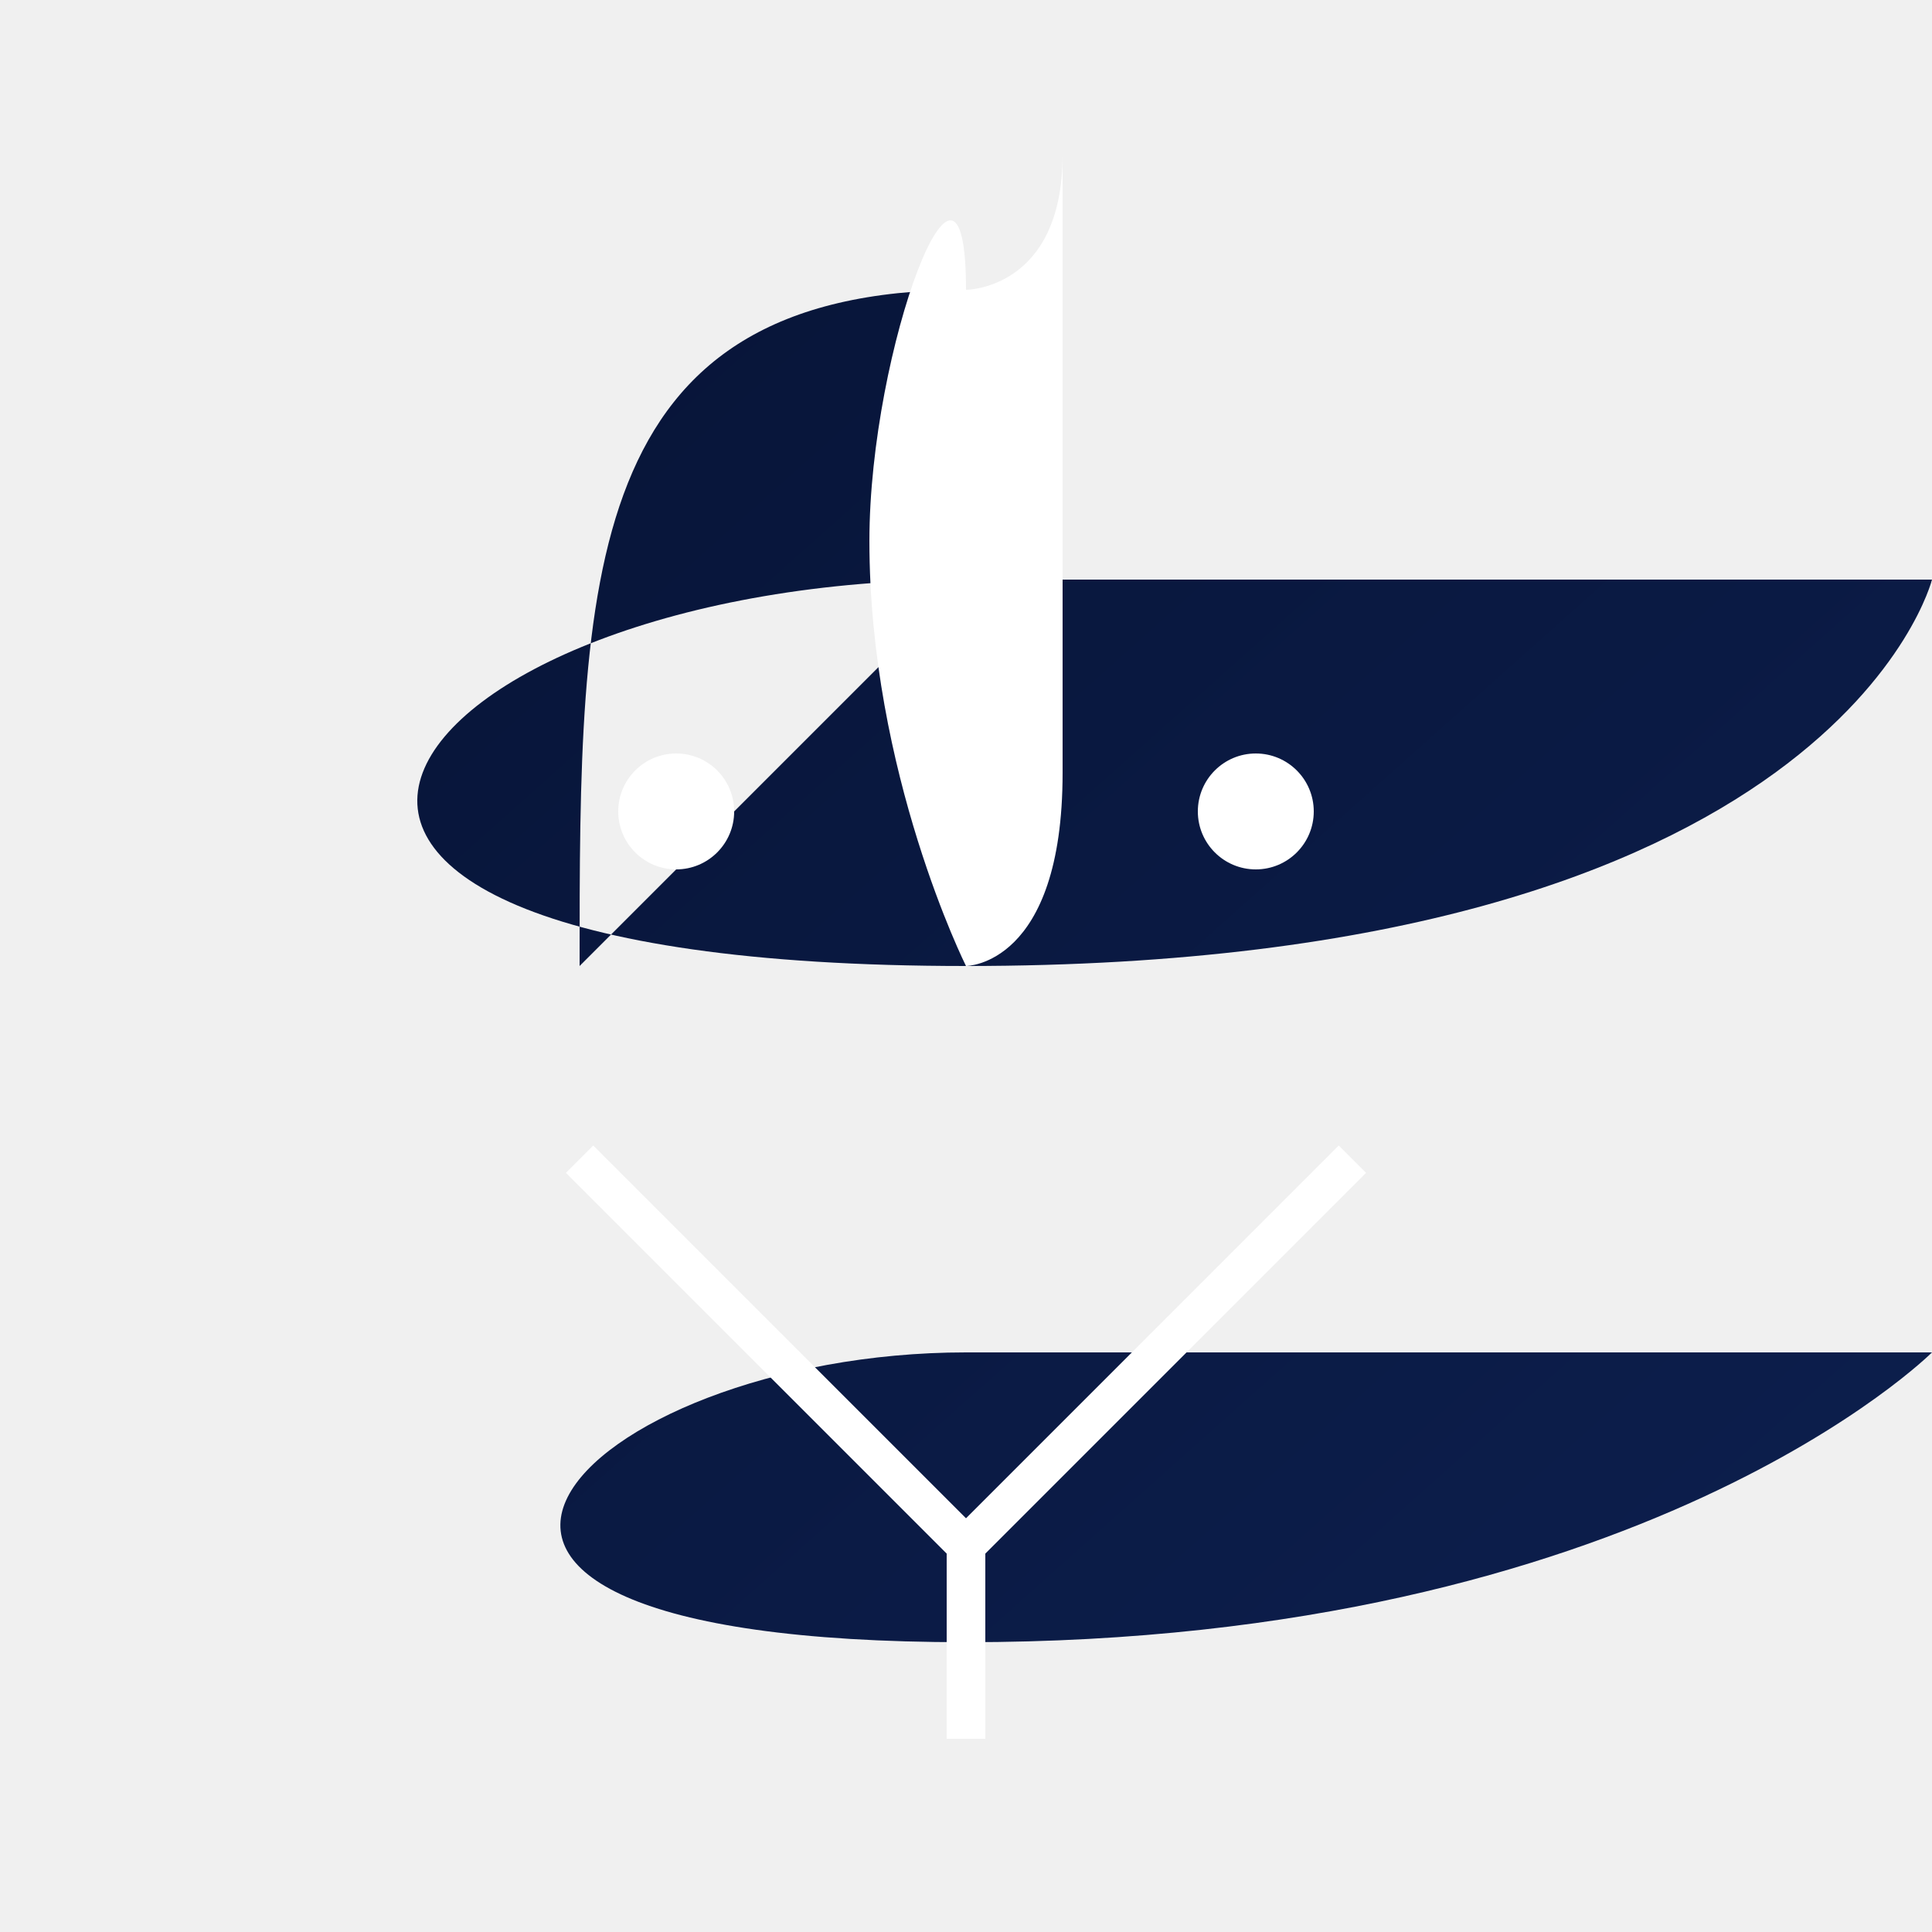
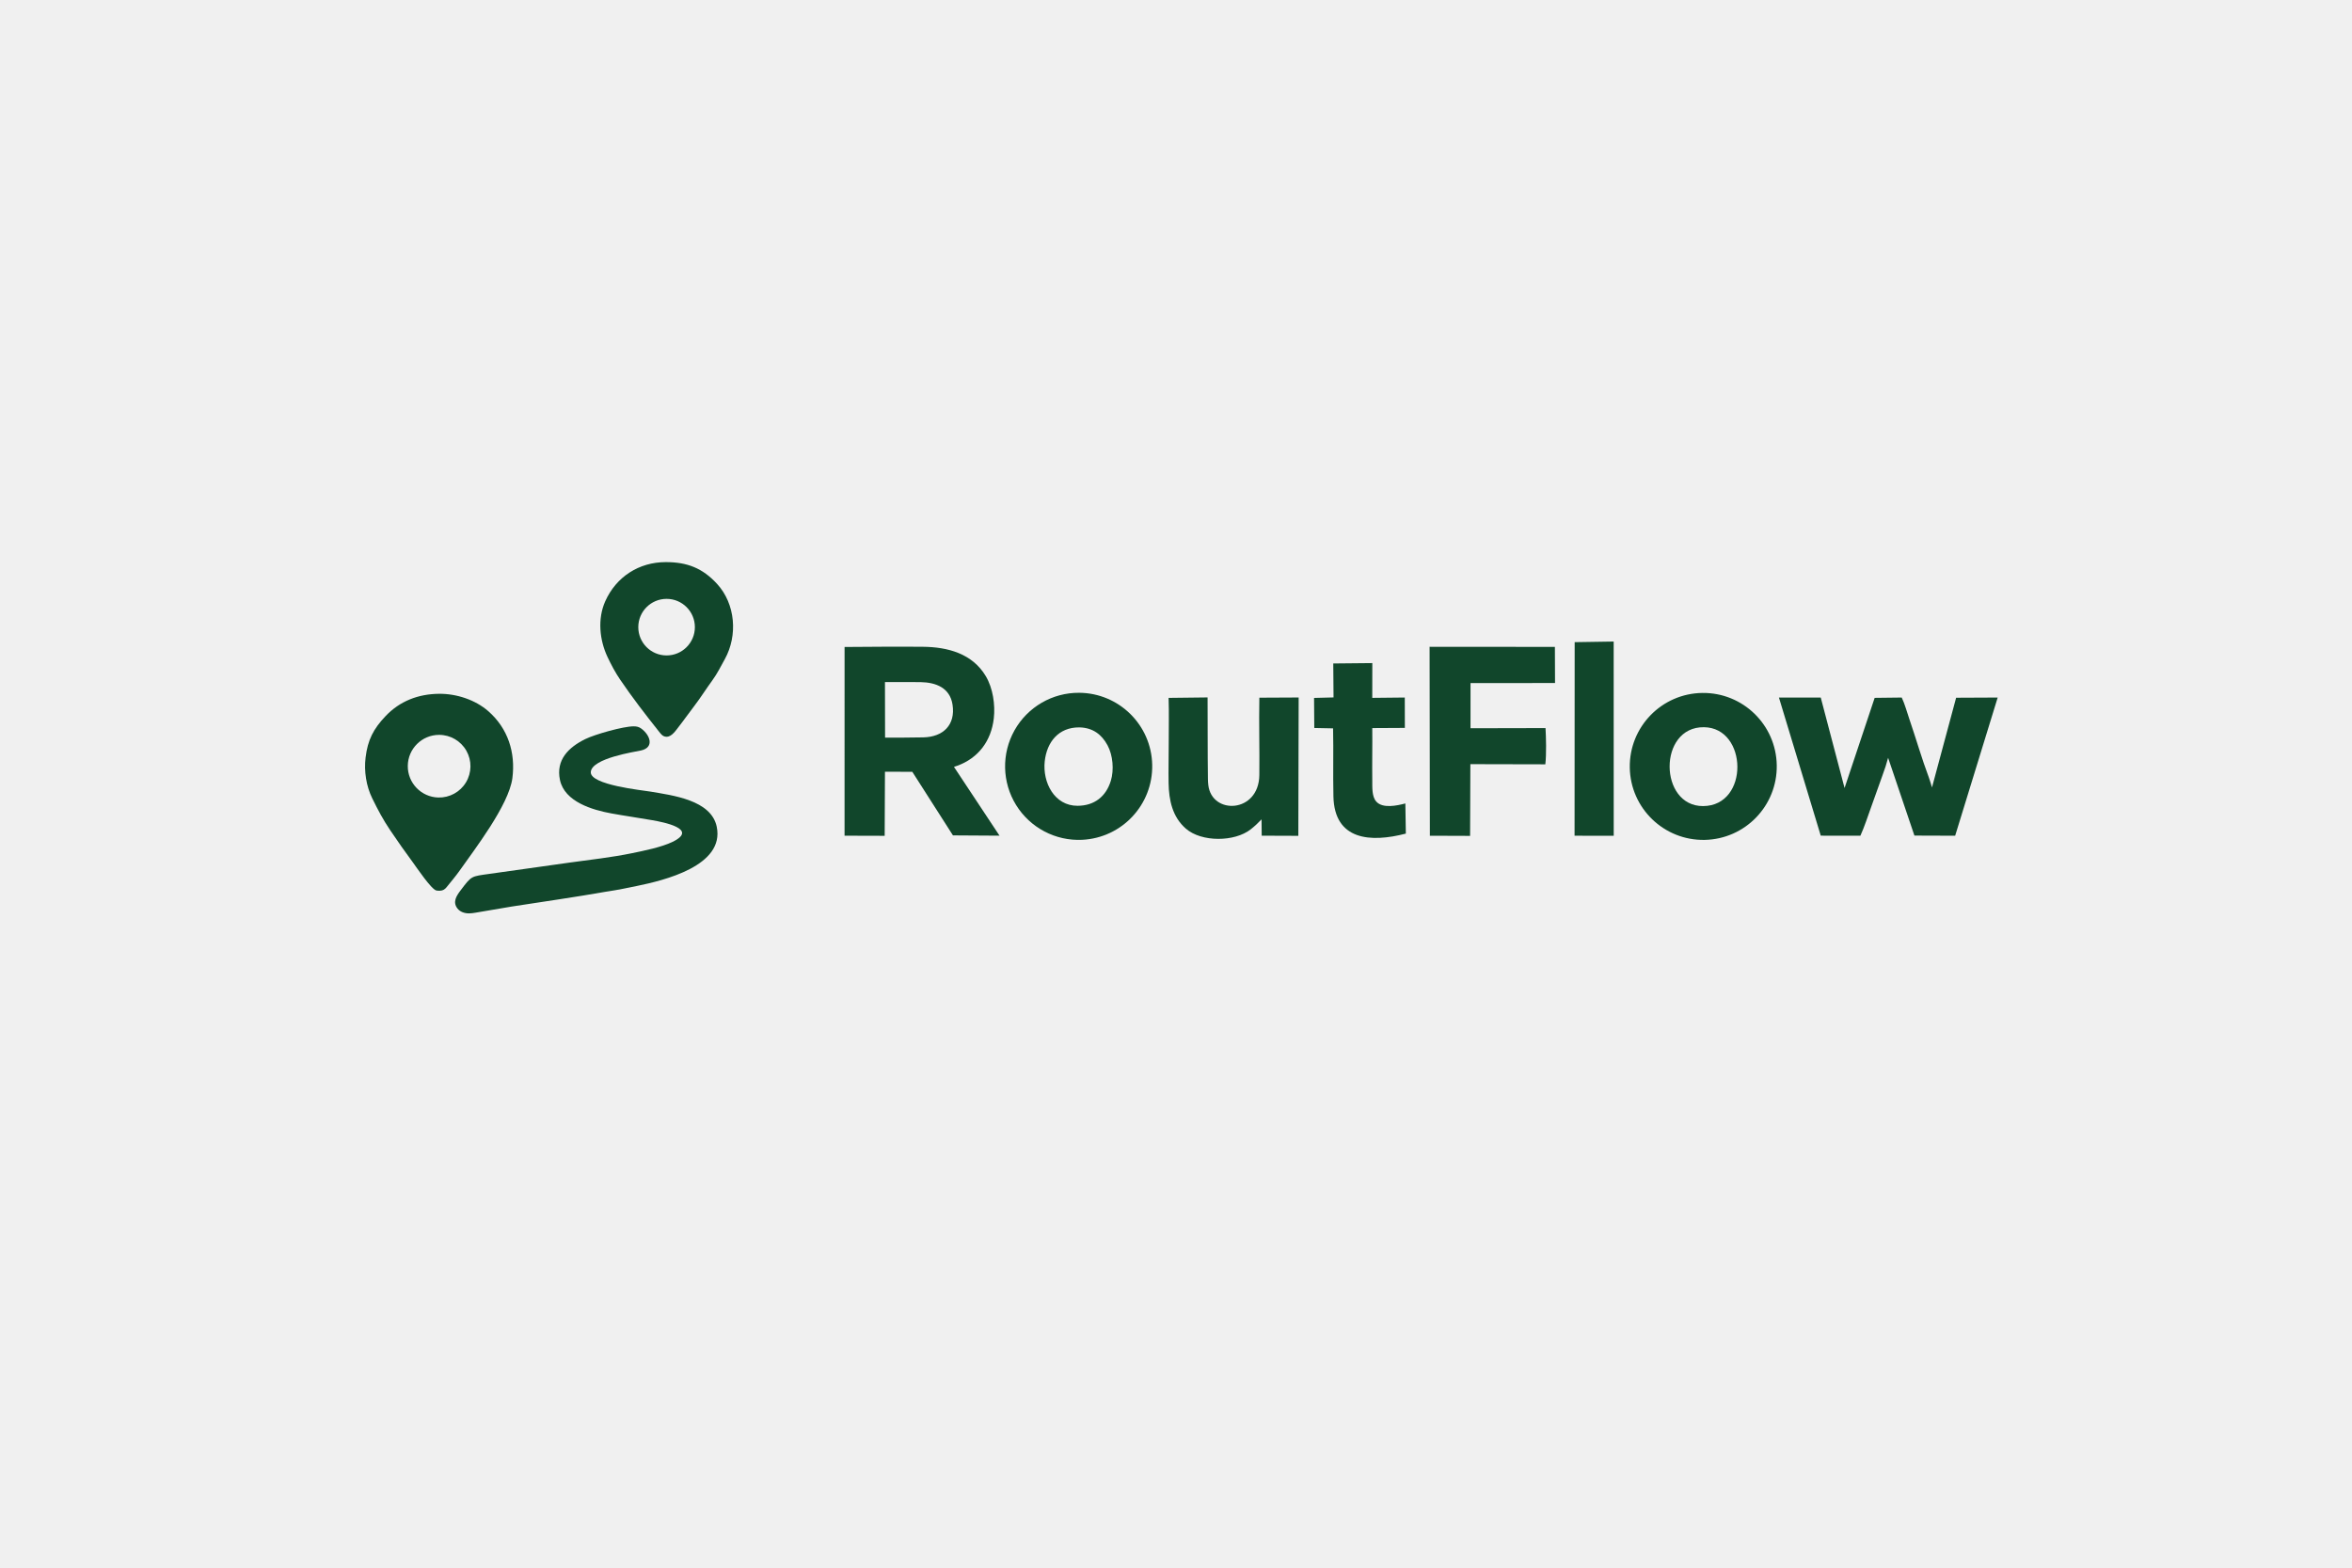
- <svg xmlns="http://www.w3.org/2000/svg" viewBox="0 0 100 100" width="100" height="100">
-   <defs>
-     <linearGradient id="logoGradient" x1="0%" y1="0%" x2="100%" y2="100%">
-       <stop offset="0%" stop-color="#071437" />
-       <stop offset="100%" stop-color="#0d1f4e" />
-     </linearGradient>
-   </defs>
-   <path d="M 50 30 C 20 30 5 50 50 50 C 95 50 100 30 100 30 Z M 50 70 C 30 70 15 85 50 85 C 85 85 100 70 100 70 Z M 30 50 C 30 30 30 15 50 15 C 50 15 50 30 50 30 Z" fill="url(#logoGradient)" />
-   <path d="M 50 15 C 50 5 45 18 45 28 C 45 40 50 50 50 50 C 50 50 55 50 55 40 C 55 28 55 18 55 8 C 55 15 50 15 50 15 Z" fill="white" />
-   <circle cx="35" cy="42" r="3" fill="white" />
-   <circle cx="65" cy="42" r="3" fill="white" />
-   <path d="M 30 60 L 50 80 L 70 60" stroke="white" stroke-width="2" fill="none" />
-   <path d="M 50 80 L 50 90" stroke="white" stroke-width="2" fill="none" />
+ <svg xmlns="http://www.w3.org/2000/svg" width="1536" height="1024" viewBox="0 0 1536 1024">
+   <path fill="#11462B" d="M551.561 422.599C567.059 422.481 586.54 422.323 602.75 422.473C618.965 422.623 635.04 426.932 643.792 441.676C648.425 449.481 650.042 460.316 649.012 469.248C647.327 483.868 639.027 495.166 625.114 500.195C624.412 500.449 623.695 500.659 622.989 500.904L652.746 545.856L622.334 545.669L595.788 504.129L577.932 504.096L577.749 545.945L551.552 545.87L551.561 422.599ZM578.004 481.821C586.337 481.805 594.67 481.823 603.001 481.646C615.904 481.372 624.121 473.548 622.063 460.251C620.365 449.277 611.295 445.756 601.25 445.558C593.479 445.405 585.705 445.583 577.932 445.541L578.004 481.821Z" />
+   <path fill="#11462B" d="M286.75 453.182C298.067 453.085 310.365 457.049 318.944 464.583C331.735 475.817 336.76 491.59 334.619 508.251C332.347 525.939 309.362 555.526 300.487 568.241C297.801 572.09 294.731 575.654 291.803 579.322C290.527 580.922 289.335 581.762 287.25 581.823C286.513 581.844 285.723 581.83 284.999 581.679C281.667 580.983 271.951 566.44 269.664 563.357C264.526 556.43 259.66 549.452 254.834 542.304C250.034 535.194 246.887 529.157 243.117 521.5C239.151 513.445 237.667 503.743 238.747 494.827C240.149 483.25 243.891 476.105 251.777 467.778C261.118 457.912 273.212 453.298 286.75 453.182ZM286.246 520.931C293.621 521.122 300.528 517.329 304.324 511.002C308.119 504.676 308.216 496.797 304.577 490.379C300.939 483.962 294.127 479.999 286.75 480.008C275.555 480.022 266.449 489.028 266.312 500.221C266.174 511.415 275.055 520.642 286.246 520.931Z" />
+   <path fill="#11462B" d="M1277.47 455.755L1304.61 455.627L1276.84 545.888L1250.23 545.796L1233.05 494.981C1231.95 499.179 1230.95 502.123 1229.29 506.692C1226.76 513.616 1224.37 520.574 1221.86 527.499C1219.65 533.598 1217.62 539.971 1214.95 545.886L1189.06 545.85L1161.76 455.654L1189.06 455.634L1204.61 514.727L1224.27 455.835L1241.95 455.628C1244.06 460.157 1245.32 465.024 1246.94 469.751C1251.29 482.432 1254.97 495.373 1259.68 507.916C1260.48 510.03 1261.04 512.202 1261.71 514.353L1277.47 455.755Z" />
+   <path fill="#11462B" d="M704.754 452.52C730.767 452.695 751.916 473.544 752.463 499.553C753.01 525.561 732.757 547.281 706.773 548.55C689.311 549.402 672.765 540.702 663.569 525.834C654.373 510.965 653.98 492.275 662.543 477.032C671.105 461.79 687.271 452.402 704.754 452.52ZM703.75 526.335C714.576 526.286 722.274 520.387 725.444 509.997C727.597 502.94 726.824 493.36 723.288 486.811C719.416 479.641 713.636 475.431 705.25 475.134C705.246 475.134 704.754 475.125 704.75 475.125C691.369 475.063 683.625 484.623 682.264 497.35C680.805 511 688.515 526.404 703.75 526.335Z" />
+   <path fill="#11462B" d="M1111.74 452.626C1138.19 452.298 1159.91 473.42 1160.33 499.861C1160.75 526.302 1139.7 548.1 1113.26 548.609C1086.69 549.12 1064.77 527.948 1064.35 501.379C1063.93 474.809 1085.17 452.954 1111.74 452.626ZM1112.25 526.525C1142.54 526.344 1141.43 475.271 1112.75 475C1082.63 474.716 1083.35 526.699 1112.25 526.525Z" />
+   <path fill="#11462B" d="M434.75 367.167C448.713 367.147 458.814 371.067 468.282 381.384C480.311 394.493 481.902 415.032 473.388 430.478C470.808 435.157 468.423 439.974 465.279 444.294C461.18 449.927 457.445 455.857 453.222 461.393C450.412 465.077 447.704 468.787 444.94 472.503C444.525 473.061 444.109 473.618 443.669 474.156C441.749 476.502 438.913 481.337 435.25 481.241C432.838 481.177 431.75 479.618 430.312 477.812C421.49 466.735 412.857 455.505 404.901 443.79C401.777 439.19 399.15 434.206 396.77 429.188C391.512 418.102 390.14 404.199 395.253 392.759C402.411 376.741 417.276 367.193 434.75 367.167ZM435.25 428.125C445.483 428.164 453.799 419.88 453.799 409.647C453.799 399.414 445.483 391.129 435.25 391.169C425.073 391.207 416.843 399.469 416.843 409.647C416.843 419.824 425.072 428.086 435.25 428.125Z" />
+   <path fill="#11462B" d="M413.75 474.439C415.729 474.439 417.179 474.725 418.793 475.902C424.526 480.084 427.584 488.189 418.584 490.215C414.784 491.07 386.491 495.227 385.821 504.252C385.191 512.735 419.622 516.184 424.749 517.064C439.048 519.519 464.429 522.478 468.073 540.005C473.4 565.625 433.497 575.107 415.752 578.743C409.574 580.009 403.398 581.304 397.161 582.235C397.157 582.235 395.756 582.448 395.752 582.448C375.324 586.047 354.748 588.955 334.249 592.14C326.315 593.373 318.425 594.93 310.5 596.168C309.091 596.388 307.676 596.618 306.25 596.613C303.418 596.604 300.465 595.683 298.681 593.341C295.471 589.127 298.124 585.114 300.774 581.61C308.135 571.88 307.502 572.533 319.86 570.77C337.406 568.268 354.941 565.78 372.499 563.361C385.858 561.521 399.286 560.051 412.497 557.347C420.432 555.723 432.006 553.4 439.219 549.892C456.58 541.449 432.884 536.974 426.117 535.776C417.184 534.194 408.195 532.953 399.272 531.321C386.971 529.072 368.725 523.761 365.696 509.498C362.906 496.363 371.289 488.145 382.189 482.785C388.473 479.695 406.961 474.438 413.75 474.439Z" />
+   <path fill="#11462B" d="M933.612 422.482L1015.44 422.541L1015.53 446.143L960.35 446.193L960.339 475.688L1009.32 475.578C1009.68 481.491 1009.97 492.645 1009.2 499.249L960.243 499.138L960.062 545.987L933.795 545.894L933.612 422.482Z" />
+   <path fill="#11462B" d="M763.169 455.852L788.623 455.553C788.741 473.369 788.598 491.186 788.852 509.001C788.87 510.257 788.949 511.503 789.09 512.752C791.318 532.422 822.126 531.298 822.425 506.251C822.626 489.409 822.106 472.564 822.439 455.725L848.103 455.597L847.886 545.952L823.967 545.864L823.871 535.197C821.691 537.512 819.319 539.727 816.822 541.696C806.29 550.001 784.696 550.182 774.446 541.262C765.635 533.594 763.369 522.674 763.167 511.5C763.012 502.972 763.268 494.416 763.249 485.883C763.227 475.895 763.497 465.829 763.169 455.852Z" />
+   <path fill="#11462B" d="M870.702 433.373L896.207 433.124L896.171 455.838L917.413 455.615L917.46 475.466L896.181 475.579C896.307 487.052 896.027 498.527 896.182 510C896.237 514.061 895.816 520.184 898.745 523.529C902.911 528.288 912.337 526.244 917.783 524.805L918.103 544.498C895.172 550.472 871.462 548.997 870.808 520.251C870.471 505.425 870.907 490.591 870.582 475.765L858.304 475.517L858.163 455.878L870.882 455.553L870.702 433.373Z" />
+   <path fill="#11462B" d="M1028.36 419.448L1053.83 419.049L1053.86 545.933L1028.29 545.885L1028.36 419.448Z" />
</svg>
